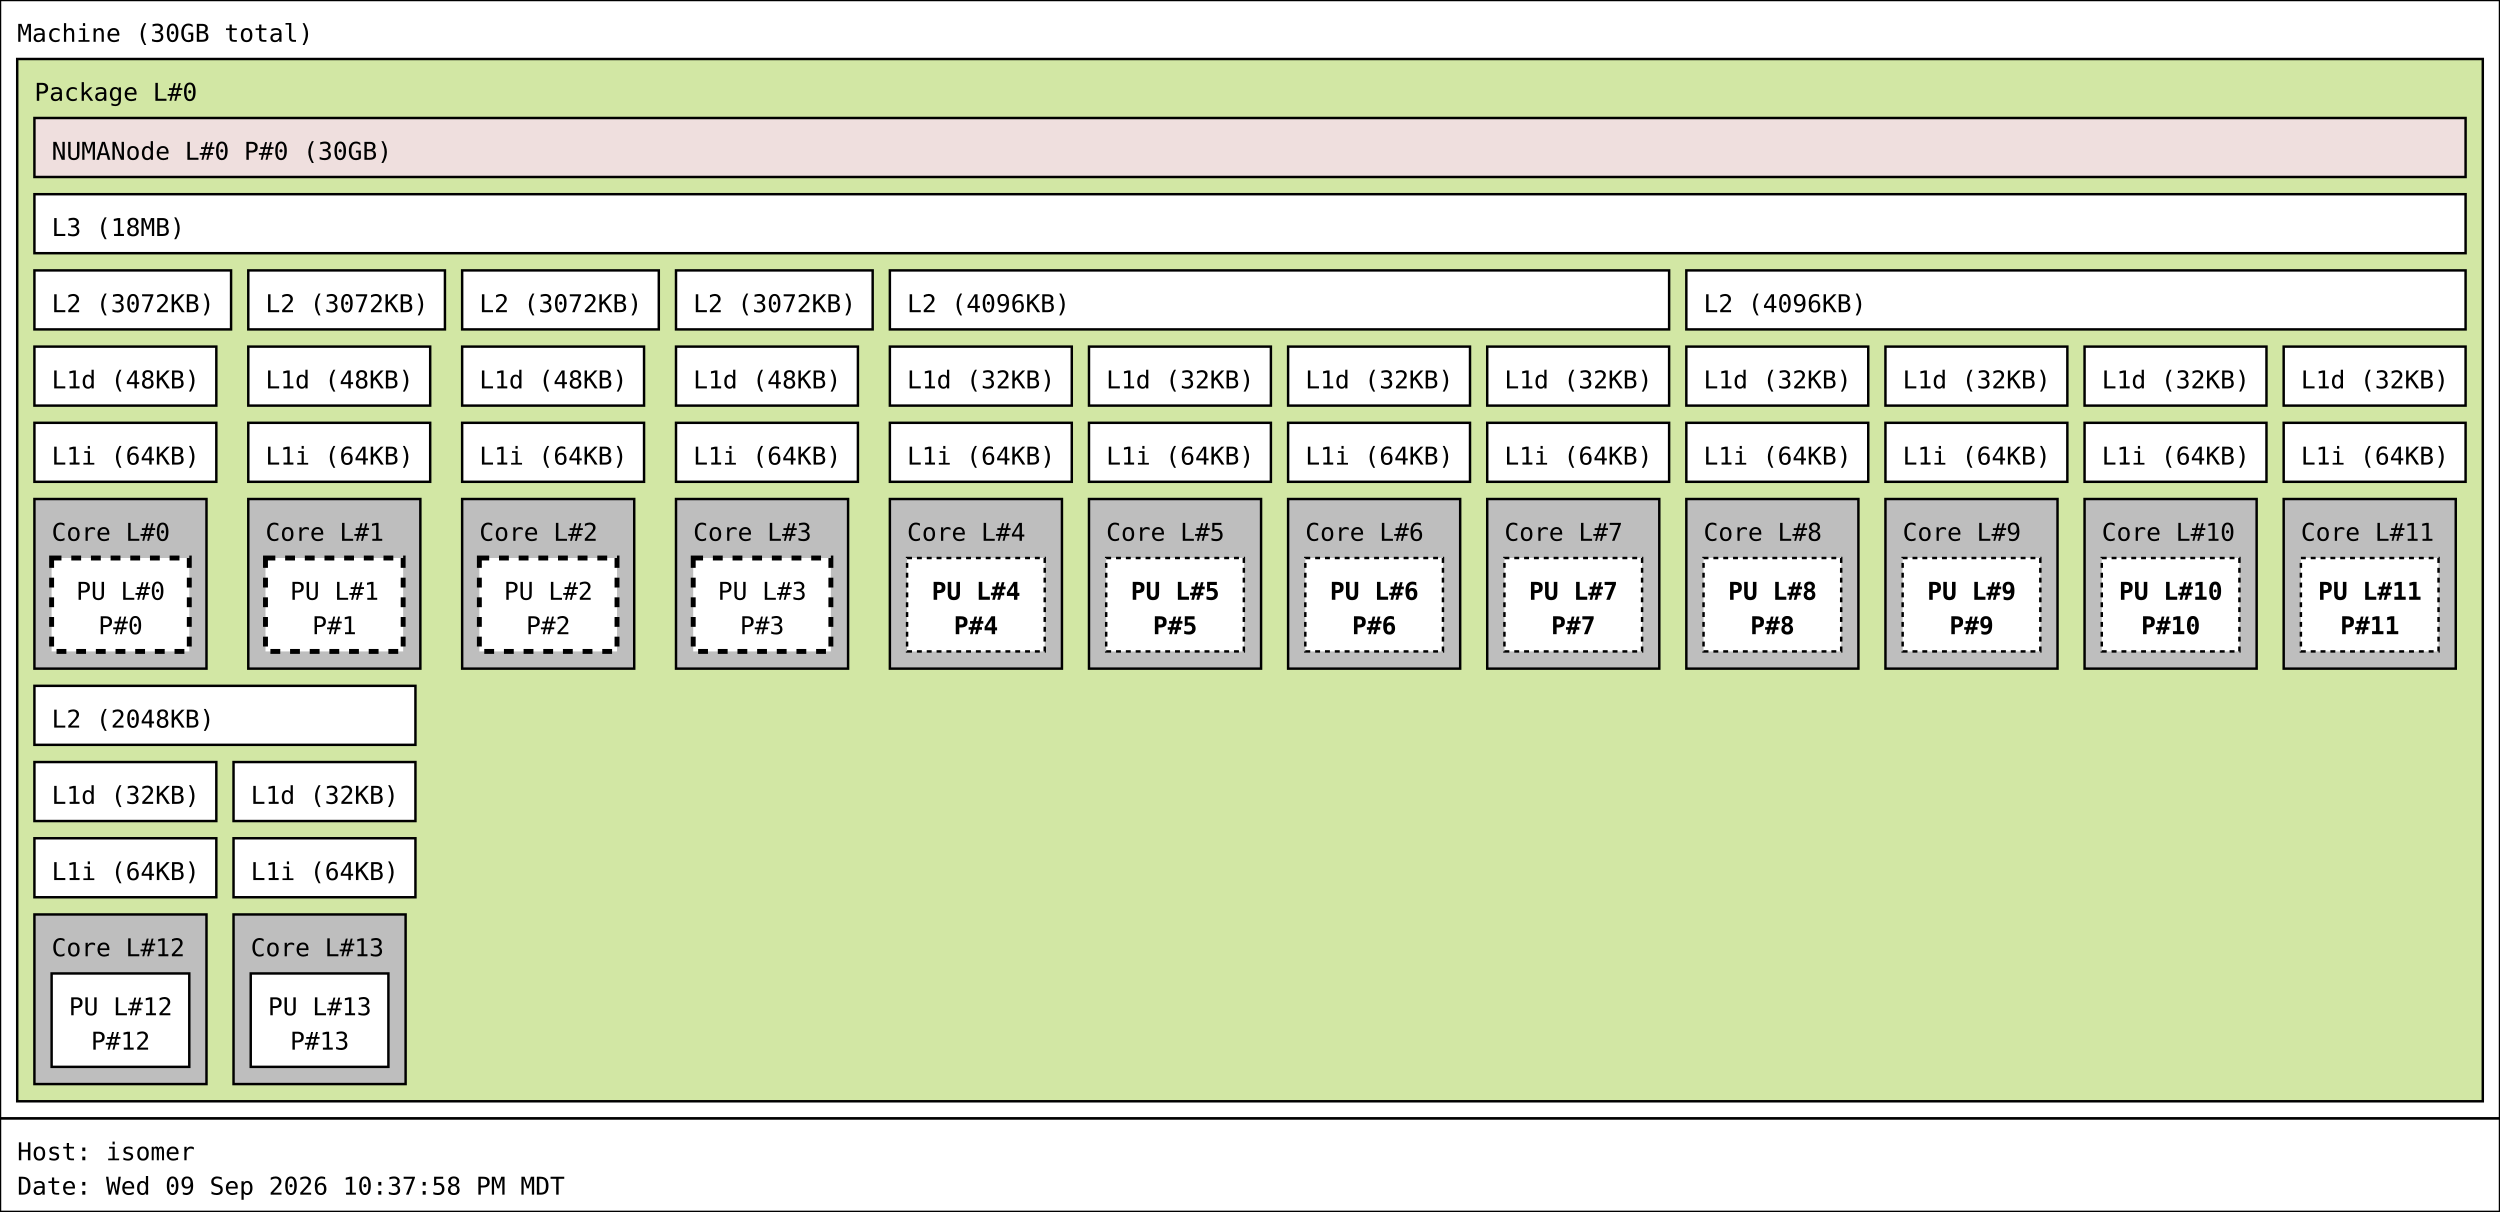
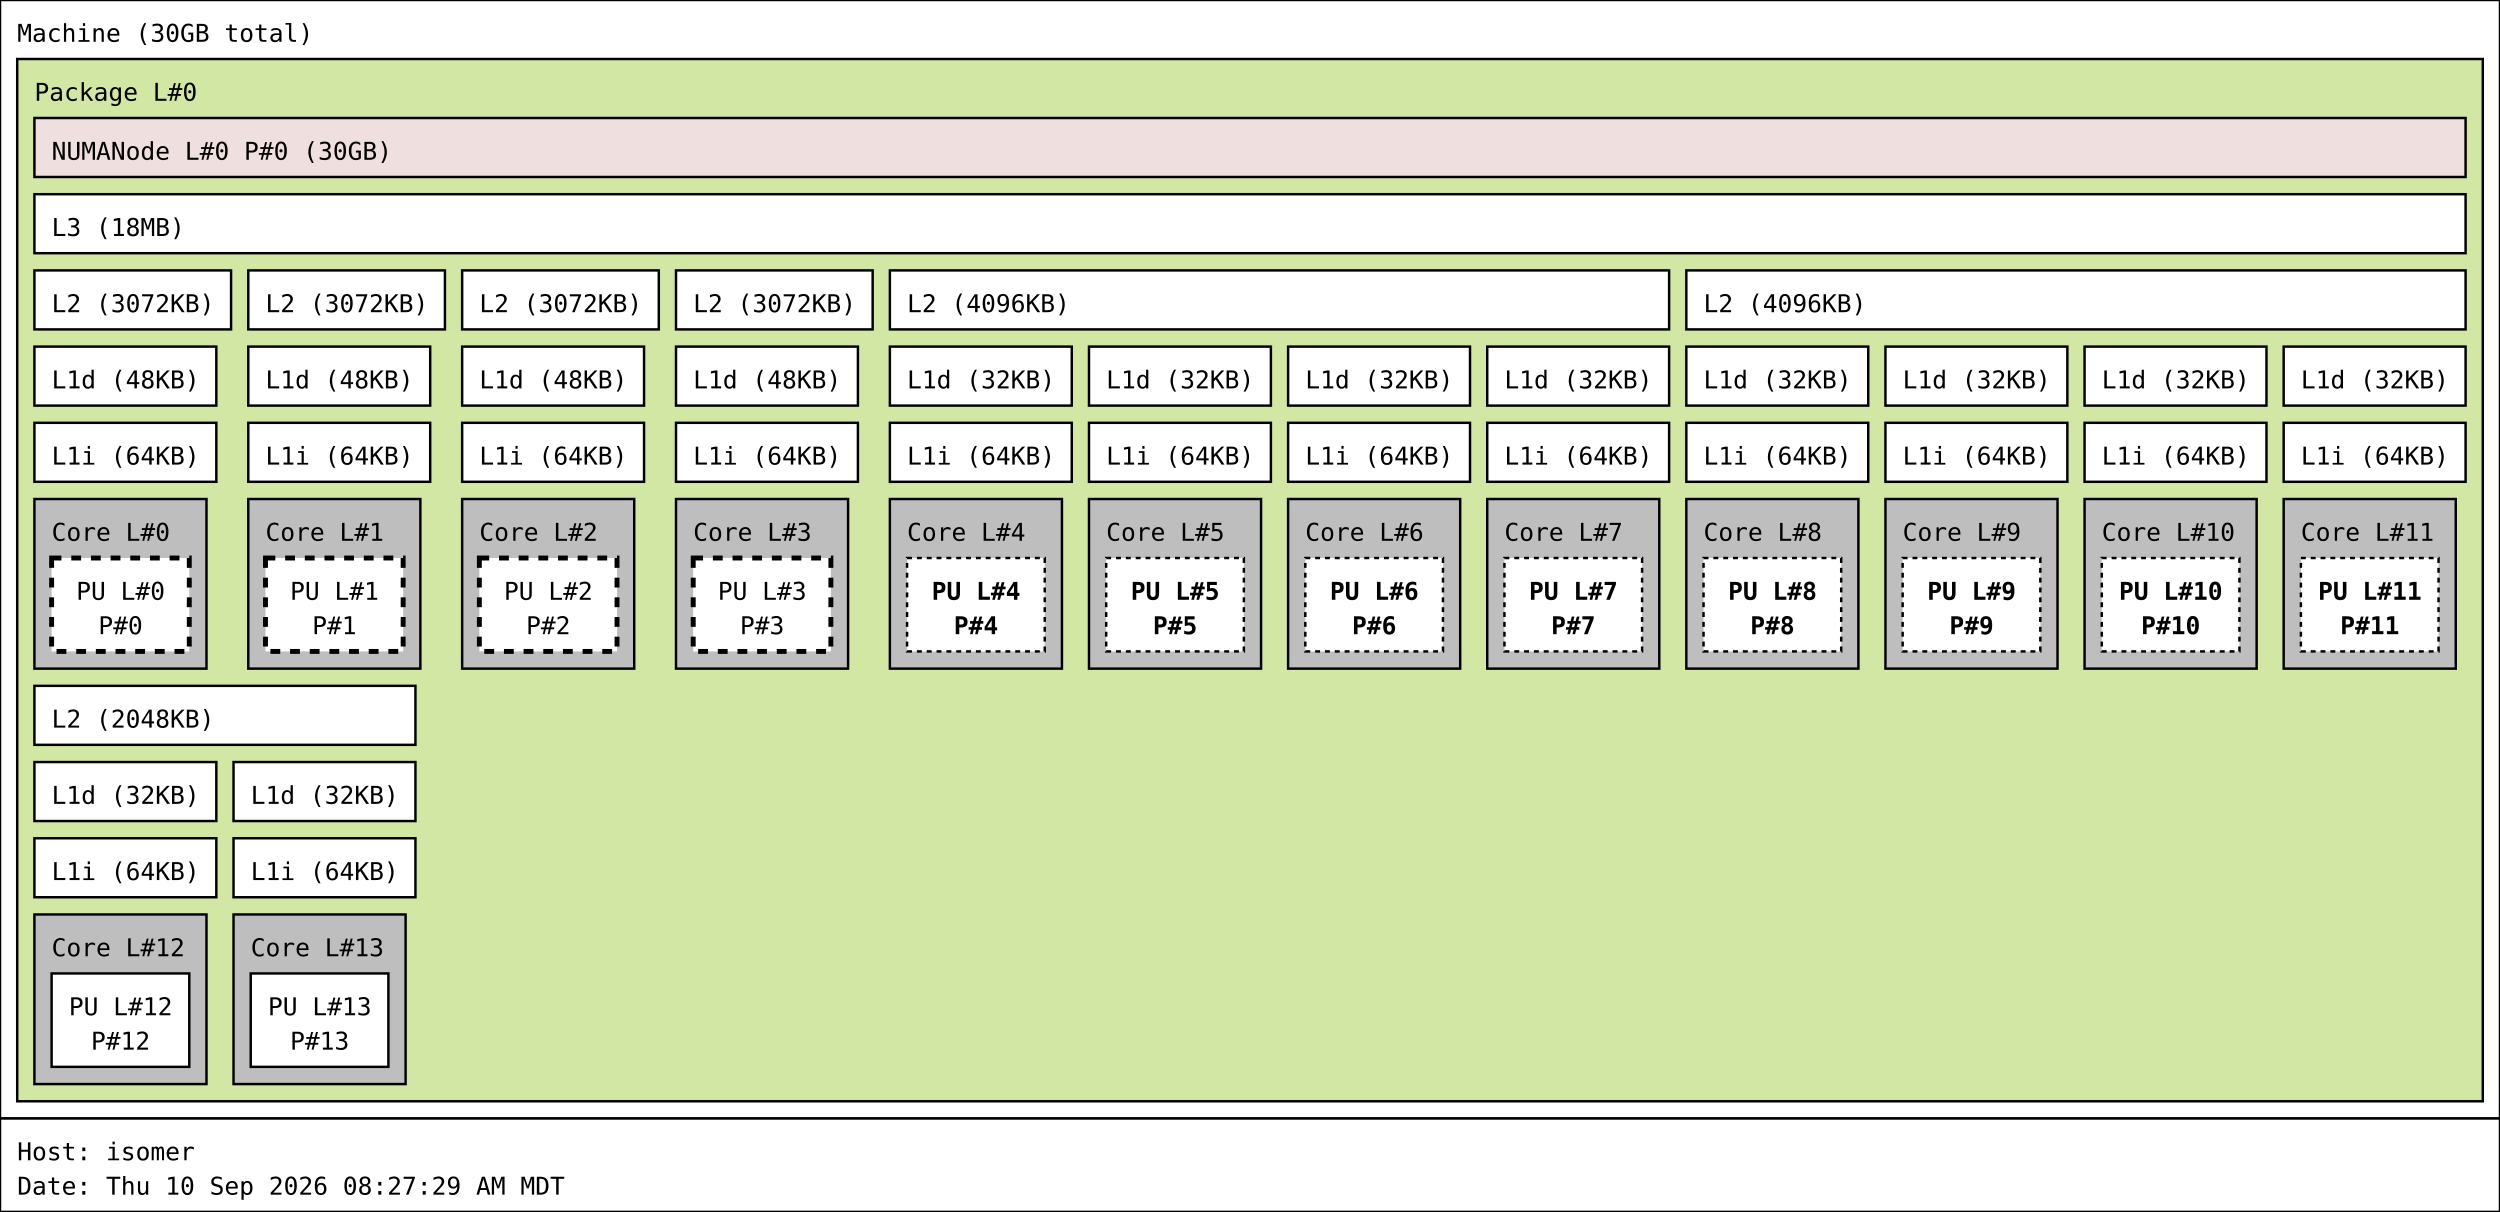
<svg xmlns="http://www.w3.org/2000/svg" width="1017px" height="493px" viewBox="0 0 1017px 493px" version="1.1">
  <rect id="Machine_0_rect" class="Machine" x="0" y="0" width="1017" height="455" fill="rgb(255,255,255)" stroke="rgb(0,0,0)" stroke-width="1" />
  <text id="Machine_0_text" class="Machine" font-family="Monospace" x="7" y="17" fill="rgb(0,0,0)" font-size="10px">Machine (30GB total)</text>
  <rect id="Package_0_rect" class="Package" x="7" y="24" width="1003" height="424" fill="rgb(210,231,164)" stroke="rgb(0,0,0)" stroke-width="1" />
  <text id="Package_0_text" class="Package" font-family="Monospace" x="14" y="41" fill="rgb(0,0,0)" font-size="10px">Package L#0</text>
  <rect id="L3_0_rect" class="L3" x="14" y="79" width="989" height="24" fill="rgb(255,255,255)" stroke="rgb(0,0,0)" stroke-width="1" />
  <text id="L3_0_text" class="L3" font-family="Monospace" x="21" y="96" fill="rgb(0,0,0)" font-size="10px">L3 (18MB)</text>
  <rect id="L2_0_rect" class="L2" x="14" y="110" width="80" height="24" fill="rgb(255,255,255)" stroke="rgb(0,0,0)" stroke-width="1" />
  <text id="L2_0_text" class="L2" font-family="Monospace" x="21" y="127" fill="rgb(0,0,0)" font-size="10px">L2 (3072KB)</text>
  <rect id="L1d_0_rect" class="L1d" x="14" y="141" width="74" height="24" fill="rgb(255,255,255)" stroke="rgb(0,0,0)" stroke-width="1" />
  <text id="L1d_0_text" class="L1d" font-family="Monospace" x="21" y="158" fill="rgb(0,0,0)" font-size="10px">L1d (48KB)</text>
  <rect id="L1i_0_rect" class="L1i" x="14" y="172" width="74" height="24" fill="rgb(255,255,255)" stroke="rgb(0,0,0)" stroke-width="1" />
  <text id="L1i_0_text" class="L1i" font-family="Monospace" x="21" y="189" fill="rgb(0,0,0)" font-size="10px">L1i (64KB)</text>
  <rect id="Core_0_rect" class="Core" x="14" y="203" width="70" height="69" fill="rgb(190,190,190)" stroke="rgb(0,0,0)" stroke-width="1" />
  <text id="Core_0_text" class="Core" font-family="Monospace" x="21" y="220" fill="rgb(0,0,0)" font-size="10px">Core L#0</text>
  <rect id="PU_0_rect" class="PU" x="21" y="227" width="56" height="38" fill="rgb(255,255,255)" stroke="rgb(0,0,0)" stroke-width="2" stroke-dasharray="4" />
  <text id="PU_0_text" class="PU" font-family="Monospace" x="31" y="244" fill="rgb(0,0,0)" font-size="10px">PU L#0</text>
  <text id="PU_0_text_1" class="PU" font-family="Monospace" x="40" y="258" fill="rgb(0,0,0)" font-size="10px">P#0</text>
  <rect id="L2_1_rect" class="L2" x="101" y="110" width="80" height="24" fill="rgb(255,255,255)" stroke="rgb(0,0,0)" stroke-width="1" />
  <text id="L2_1_text" class="L2" font-family="Monospace" x="108" y="127" fill="rgb(0,0,0)" font-size="10px">L2 (3072KB)</text>
  <rect id="L1d_1_rect" class="L1d" x="101" y="141" width="74" height="24" fill="rgb(255,255,255)" stroke="rgb(0,0,0)" stroke-width="1" />
  <text id="L1d_1_text" class="L1d" font-family="Monospace" x="108" y="158" fill="rgb(0,0,0)" font-size="10px">L1d (48KB)</text>
  <rect id="L1i_1_rect" class="L1i" x="101" y="172" width="74" height="24" fill="rgb(255,255,255)" stroke="rgb(0,0,0)" stroke-width="1" />
  <text id="L1i_1_text" class="L1i" font-family="Monospace" x="108" y="189" fill="rgb(0,0,0)" font-size="10px">L1i (64KB)</text>
  <rect id="Core_1_rect" class="Core" x="101" y="203" width="70" height="69" fill="rgb(190,190,190)" stroke="rgb(0,0,0)" stroke-width="1" />
  <text id="Core_1_text" class="Core" font-family="Monospace" x="108" y="220" fill="rgb(0,0,0)" font-size="10px">Core L#1</text>
  <rect id="PU_1_rect" class="PU" x="108" y="227" width="56" height="38" fill="rgb(255,255,255)" stroke="rgb(0,0,0)" stroke-width="2" stroke-dasharray="4" />
  <text id="PU_1_text" class="PU" font-family="Monospace" x="118" y="244" fill="rgb(0,0,0)" font-size="10px">PU L#1</text>
  <text id="PU_1_text_1" class="PU" font-family="Monospace" x="127" y="258" fill="rgb(0,0,0)" font-size="10px">P#1</text>
  <rect id="L2_2_rect" class="L2" x="188" y="110" width="80" height="24" fill="rgb(255,255,255)" stroke="rgb(0,0,0)" stroke-width="1" />
  <text id="L2_2_text" class="L2" font-family="Monospace" x="195" y="127" fill="rgb(0,0,0)" font-size="10px">L2 (3072KB)</text>
  <rect id="L1d_2_rect" class="L1d" x="188" y="141" width="74" height="24" fill="rgb(255,255,255)" stroke="rgb(0,0,0)" stroke-width="1" />
  <text id="L1d_2_text" class="L1d" font-family="Monospace" x="195" y="158" fill="rgb(0,0,0)" font-size="10px">L1d (48KB)</text>
  <rect id="L1i_2_rect" class="L1i" x="188" y="172" width="74" height="24" fill="rgb(255,255,255)" stroke="rgb(0,0,0)" stroke-width="1" />
  <text id="L1i_2_text" class="L1i" font-family="Monospace" x="195" y="189" fill="rgb(0,0,0)" font-size="10px">L1i (64KB)</text>
  <rect id="Core_2_rect" class="Core" x="188" y="203" width="70" height="69" fill="rgb(190,190,190)" stroke="rgb(0,0,0)" stroke-width="1" />
  <text id="Core_2_text" class="Core" font-family="Monospace" x="195" y="220" fill="rgb(0,0,0)" font-size="10px">Core L#2</text>
  <rect id="PU_2_rect" class="PU" x="195" y="227" width="56" height="38" fill="rgb(255,255,255)" stroke="rgb(0,0,0)" stroke-width="2" stroke-dasharray="4" />
  <text id="PU_2_text" class="PU" font-family="Monospace" x="205" y="244" fill="rgb(0,0,0)" font-size="10px">PU L#2</text>
  <text id="PU_2_text_1" class="PU" font-family="Monospace" x="214" y="258" fill="rgb(0,0,0)" font-size="10px">P#2</text>
  <rect id="L2_3_rect" class="L2" x="275" y="110" width="80" height="24" fill="rgb(255,255,255)" stroke="rgb(0,0,0)" stroke-width="1" />
  <text id="L2_3_text" class="L2" font-family="Monospace" x="282" y="127" fill="rgb(0,0,0)" font-size="10px">L2 (3072KB)</text>
  <rect id="L1d_3_rect" class="L1d" x="275" y="141" width="74" height="24" fill="rgb(255,255,255)" stroke="rgb(0,0,0)" stroke-width="1" />
  <text id="L1d_3_text" class="L1d" font-family="Monospace" x="282" y="158" fill="rgb(0,0,0)" font-size="10px">L1d (48KB)</text>
  <rect id="L1i_3_rect" class="L1i" x="275" y="172" width="74" height="24" fill="rgb(255,255,255)" stroke="rgb(0,0,0)" stroke-width="1" />
  <text id="L1i_3_text" class="L1i" font-family="Monospace" x="282" y="189" fill="rgb(0,0,0)" font-size="10px">L1i (64KB)</text>
  <rect id="Core_3_rect" class="Core" x="275" y="203" width="70" height="69" fill="rgb(190,190,190)" stroke="rgb(0,0,0)" stroke-width="1" />
  <text id="Core_3_text" class="Core" font-family="Monospace" x="282" y="220" fill="rgb(0,0,0)" font-size="10px">Core L#3</text>
  <rect id="PU_3_rect" class="PU" x="282" y="227" width="56" height="38" fill="rgb(255,255,255)" stroke="rgb(0,0,0)" stroke-width="2" stroke-dasharray="4" />
  <text id="PU_3_text" class="PU" font-family="Monospace" x="292" y="244" fill="rgb(0,0,0)" font-size="10px">PU L#3</text>
  <text id="PU_3_text_1" class="PU" font-family="Monospace" x="301" y="258" fill="rgb(0,0,0)" font-size="10px">P#3</text>
  <rect id="L2_4_rect" class="L2" x="362" y="110" width="317" height="24" fill="rgb(255,255,255)" stroke="rgb(0,0,0)" stroke-width="1" />
  <text id="L2_4_text" class="L2" font-family="Monospace" x="369" y="127" fill="rgb(0,0,0)" font-size="10px">L2 (4096KB)</text>
  <rect id="L1d_4_rect" class="L1d" x="362" y="141" width="74" height="24" fill="rgb(255,255,255)" stroke="rgb(0,0,0)" stroke-width="1" />
  <text id="L1d_4_text" class="L1d" font-family="Monospace" x="369" y="158" fill="rgb(0,0,0)" font-size="10px">L1d (32KB)</text>
  <rect id="L1i_4_rect" class="L1i" x="362" y="172" width="74" height="24" fill="rgb(255,255,255)" stroke="rgb(0,0,0)" stroke-width="1" />
  <text id="L1i_4_text" class="L1i" font-family="Monospace" x="369" y="189" fill="rgb(0,0,0)" font-size="10px">L1i (64KB)</text>
  <rect id="Core_4_rect" class="Core" x="362" y="203" width="70" height="69" fill="rgb(190,190,190)" stroke="rgb(0,0,0)" stroke-width="1" />
  <text id="Core_4_text" class="Core" font-family="Monospace" x="369" y="220" fill="rgb(0,0,0)" font-size="10px">Core L#4</text>
  <rect id="PU_4_rect" class="PU" x="369" y="227" width="56" height="38" fill="rgb(255,255,255)" stroke="rgb(0,0,0)" stroke-width="1" stroke-dasharray="2" />
  <text id="PU_4_text" class="PU" font-family="Monospace" font-weight="bold" x="379" y="244" fill="rgb(0,0,0)" font-size="10px">PU L#4</text>
  <text id="PU_4_text_1" class="PU" font-family="Monospace" font-weight="bold" x="388" y="258" fill="rgb(0,0,0)" font-size="10px">P#4</text>
  <rect id="L1d_5_rect" class="L1d" x="443" y="141" width="74" height="24" fill="rgb(255,255,255)" stroke="rgb(0,0,0)" stroke-width="1" />
  <text id="L1d_5_text" class="L1d" font-family="Monospace" x="450" y="158" fill="rgb(0,0,0)" font-size="10px">L1d (32KB)</text>
  <rect id="L1i_5_rect" class="L1i" x="443" y="172" width="74" height="24" fill="rgb(255,255,255)" stroke="rgb(0,0,0)" stroke-width="1" />
  <text id="L1i_5_text" class="L1i" font-family="Monospace" x="450" y="189" fill="rgb(0,0,0)" font-size="10px">L1i (64KB)</text>
  <rect id="Core_5_rect" class="Core" x="443" y="203" width="70" height="69" fill="rgb(190,190,190)" stroke="rgb(0,0,0)" stroke-width="1" />
  <text id="Core_5_text" class="Core" font-family="Monospace" x="450" y="220" fill="rgb(0,0,0)" font-size="10px">Core L#5</text>
  <rect id="PU_5_rect" class="PU" x="450" y="227" width="56" height="38" fill="rgb(255,255,255)" stroke="rgb(0,0,0)" stroke-width="1" stroke-dasharray="2" />
  <text id="PU_5_text" class="PU" font-family="Monospace" font-weight="bold" x="460" y="244" fill="rgb(0,0,0)" font-size="10px">PU L#5</text>
  <text id="PU_5_text_1" class="PU" font-family="Monospace" font-weight="bold" x="469" y="258" fill="rgb(0,0,0)" font-size="10px">P#5</text>
  <rect id="L1d_6_rect" class="L1d" x="524" y="141" width="74" height="24" fill="rgb(255,255,255)" stroke="rgb(0,0,0)" stroke-width="1" />
  <text id="L1d_6_text" class="L1d" font-family="Monospace" x="531" y="158" fill="rgb(0,0,0)" font-size="10px">L1d (32KB)</text>
  <rect id="L1i_6_rect" class="L1i" x="524" y="172" width="74" height="24" fill="rgb(255,255,255)" stroke="rgb(0,0,0)" stroke-width="1" />
  <text id="L1i_6_text" class="L1i" font-family="Monospace" x="531" y="189" fill="rgb(0,0,0)" font-size="10px">L1i (64KB)</text>
  <rect id="Core_6_rect" class="Core" x="524" y="203" width="70" height="69" fill="rgb(190,190,190)" stroke="rgb(0,0,0)" stroke-width="1" />
  <text id="Core_6_text" class="Core" font-family="Monospace" x="531" y="220" fill="rgb(0,0,0)" font-size="10px">Core L#6</text>
  <rect id="PU_6_rect" class="PU" x="531" y="227" width="56" height="38" fill="rgb(255,255,255)" stroke="rgb(0,0,0)" stroke-width="1" stroke-dasharray="2" />
  <text id="PU_6_text" class="PU" font-family="Monospace" font-weight="bold" x="541" y="244" fill="rgb(0,0,0)" font-size="10px">PU L#6</text>
  <text id="PU_6_text_1" class="PU" font-family="Monospace" font-weight="bold" x="550" y="258" fill="rgb(0,0,0)" font-size="10px">P#6</text>
  <rect id="L1d_7_rect" class="L1d" x="605" y="141" width="74" height="24" fill="rgb(255,255,255)" stroke="rgb(0,0,0)" stroke-width="1" />
  <text id="L1d_7_text" class="L1d" font-family="Monospace" x="612" y="158" fill="rgb(0,0,0)" font-size="10px">L1d (32KB)</text>
  <rect id="L1i_7_rect" class="L1i" x="605" y="172" width="74" height="24" fill="rgb(255,255,255)" stroke="rgb(0,0,0)" stroke-width="1" />
  <text id="L1i_7_text" class="L1i" font-family="Monospace" x="612" y="189" fill="rgb(0,0,0)" font-size="10px">L1i (64KB)</text>
  <rect id="Core_7_rect" class="Core" x="605" y="203" width="70" height="69" fill="rgb(190,190,190)" stroke="rgb(0,0,0)" stroke-width="1" />
  <text id="Core_7_text" class="Core" font-family="Monospace" x="612" y="220" fill="rgb(0,0,0)" font-size="10px">Core L#7</text>
  <rect id="PU_7_rect" class="PU" x="612" y="227" width="56" height="38" fill="rgb(255,255,255)" stroke="rgb(0,0,0)" stroke-width="1" stroke-dasharray="2" />
  <text id="PU_7_text" class="PU" font-family="Monospace" font-weight="bold" x="622" y="244" fill="rgb(0,0,0)" font-size="10px">PU L#7</text>
  <text id="PU_7_text_1" class="PU" font-family="Monospace" font-weight="bold" x="631" y="258" fill="rgb(0,0,0)" font-size="10px">P#7</text>
  <rect id="L2_5_rect" class="L2" x="686" y="110" width="317" height="24" fill="rgb(255,255,255)" stroke="rgb(0,0,0)" stroke-width="1" />
  <text id="L2_5_text" class="L2" font-family="Monospace" x="693" y="127" fill="rgb(0,0,0)" font-size="10px">L2 (4096KB)</text>
  <rect id="L1d_8_rect" class="L1d" x="686" y="141" width="74" height="24" fill="rgb(255,255,255)" stroke="rgb(0,0,0)" stroke-width="1" />
  <text id="L1d_8_text" class="L1d" font-family="Monospace" x="693" y="158" fill="rgb(0,0,0)" font-size="10px">L1d (32KB)</text>
  <rect id="L1i_8_rect" class="L1i" x="686" y="172" width="74" height="24" fill="rgb(255,255,255)" stroke="rgb(0,0,0)" stroke-width="1" />
  <text id="L1i_8_text" class="L1i" font-family="Monospace" x="693" y="189" fill="rgb(0,0,0)" font-size="10px">L1i (64KB)</text>
  <rect id="Core_8_rect" class="Core" x="686" y="203" width="70" height="69" fill="rgb(190,190,190)" stroke="rgb(0,0,0)" stroke-width="1" />
  <text id="Core_8_text" class="Core" font-family="Monospace" x="693" y="220" fill="rgb(0,0,0)" font-size="10px">Core L#8</text>
  <rect id="PU_8_rect" class="PU" x="693" y="227" width="56" height="38" fill="rgb(255,255,255)" stroke="rgb(0,0,0)" stroke-width="1" stroke-dasharray="2" />
  <text id="PU_8_text" class="PU" font-family="Monospace" font-weight="bold" x="703" y="244" fill="rgb(0,0,0)" font-size="10px">PU L#8</text>
  <text id="PU_8_text_1" class="PU" font-family="Monospace" font-weight="bold" x="712" y="258" fill="rgb(0,0,0)" font-size="10px">P#8</text>
  <rect id="L1d_9_rect" class="L1d" x="767" y="141" width="74" height="24" fill="rgb(255,255,255)" stroke="rgb(0,0,0)" stroke-width="1" />
  <text id="L1d_9_text" class="L1d" font-family="Monospace" x="774" y="158" fill="rgb(0,0,0)" font-size="10px">L1d (32KB)</text>
  <rect id="L1i_9_rect" class="L1i" x="767" y="172" width="74" height="24" fill="rgb(255,255,255)" stroke="rgb(0,0,0)" stroke-width="1" />
  <text id="L1i_9_text" class="L1i" font-family="Monospace" x="774" y="189" fill="rgb(0,0,0)" font-size="10px">L1i (64KB)</text>
  <rect id="Core_9_rect" class="Core" x="767" y="203" width="70" height="69" fill="rgb(190,190,190)" stroke="rgb(0,0,0)" stroke-width="1" />
  <text id="Core_9_text" class="Core" font-family="Monospace" x="774" y="220" fill="rgb(0,0,0)" font-size="10px">Core L#9</text>
  <rect id="PU_9_rect" class="PU" x="774" y="227" width="56" height="38" fill="rgb(255,255,255)" stroke="rgb(0,0,0)" stroke-width="1" stroke-dasharray="2" />
  <text id="PU_9_text" class="PU" font-family="Monospace" font-weight="bold" x="784" y="244" fill="rgb(0,0,0)" font-size="10px">PU L#9</text>
  <text id="PU_9_text_1" class="PU" font-family="Monospace" font-weight="bold" x="793" y="258" fill="rgb(0,0,0)" font-size="10px">P#9</text>
  <rect id="L1d_10_rect" class="L1d" x="848" y="141" width="74" height="24" fill="rgb(255,255,255)" stroke="rgb(0,0,0)" stroke-width="1" />
  <text id="L1d_10_text" class="L1d" font-family="Monospace" x="855" y="158" fill="rgb(0,0,0)" font-size="10px">L1d (32KB)</text>
  <rect id="L1i_10_rect" class="L1i" x="848" y="172" width="74" height="24" fill="rgb(255,255,255)" stroke="rgb(0,0,0)" stroke-width="1" />
  <text id="L1i_10_text" class="L1i" font-family="Monospace" x="855" y="189" fill="rgb(0,0,0)" font-size="10px">L1i (64KB)</text>
  <rect id="Core_10_rect" class="Core" x="848" y="203" width="70" height="69" fill="rgb(190,190,190)" stroke="rgb(0,0,0)" stroke-width="1" />
  <text id="Core_10_text" class="Core" font-family="Monospace" x="855" y="220" fill="rgb(0,0,0)" font-size="10px">Core L#10</text>
  <rect id="PU_10_rect" class="PU" x="855" y="227" width="56" height="38" fill="rgb(255,255,255)" stroke="rgb(0,0,0)" stroke-width="1" stroke-dasharray="2" />
  <text id="PU_10_text" class="PU" font-family="Monospace" font-weight="bold" x="862" y="244" fill="rgb(0,0,0)" font-size="10px">PU L#10</text>
  <text id="PU_10_text_1" class="PU" font-family="Monospace" font-weight="bold" x="871" y="258" fill="rgb(0,0,0)" font-size="10px">P#10</text>
  <rect id="L1d_11_rect" class="L1d" x="929" y="141" width="74" height="24" fill="rgb(255,255,255)" stroke="rgb(0,0,0)" stroke-width="1" />
  <text id="L1d_11_text" class="L1d" font-family="Monospace" x="936" y="158" fill="rgb(0,0,0)" font-size="10px">L1d (32KB)</text>
  <rect id="L1i_11_rect" class="L1i" x="929" y="172" width="74" height="24" fill="rgb(255,255,255)" stroke="rgb(0,0,0)" stroke-width="1" />
  <text id="L1i_11_text" class="L1i" font-family="Monospace" x="936" y="189" fill="rgb(0,0,0)" font-size="10px">L1i (64KB)</text>
  <rect id="Core_11_rect" class="Core" x="929" y="203" width="70" height="69" fill="rgb(190,190,190)" stroke="rgb(0,0,0)" stroke-width="1" />
  <text id="Core_11_text" class="Core" font-family="Monospace" x="936" y="220" fill="rgb(0,0,0)" font-size="10px">Core L#11</text>
  <rect id="PU_11_rect" class="PU" x="936" y="227" width="56" height="38" fill="rgb(255,255,255)" stroke="rgb(0,0,0)" stroke-width="1" stroke-dasharray="2" />
  <text id="PU_11_text" class="PU" font-family="Monospace" font-weight="bold" x="943" y="244" fill="rgb(0,0,0)" font-size="10px">PU L#11</text>
  <text id="PU_11_text_1" class="PU" font-family="Monospace" font-weight="bold" x="952" y="258" fill="rgb(0,0,0)" font-size="10px">P#11</text>
  <rect id="L2_6_rect" class="L2" x="14" y="279" width="155" height="24" fill="rgb(255,255,255)" stroke="rgb(0,0,0)" stroke-width="1" />
  <text id="L2_6_text" class="L2" font-family="Monospace" x="21" y="296" fill="rgb(0,0,0)" font-size="10px">L2 (2048KB)</text>
  <rect id="L1d_12_rect" class="L1d" x="14" y="310" width="74" height="24" fill="rgb(255,255,255)" stroke="rgb(0,0,0)" stroke-width="1" />
  <text id="L1d_12_text" class="L1d" font-family="Monospace" x="21" y="327" fill="rgb(0,0,0)" font-size="10px">L1d (32KB)</text>
  <rect id="L1i_12_rect" class="L1i" x="14" y="341" width="74" height="24" fill="rgb(255,255,255)" stroke="rgb(0,0,0)" stroke-width="1" />
  <text id="L1i_12_text" class="L1i" font-family="Monospace" x="21" y="358" fill="rgb(0,0,0)" font-size="10px">L1i (64KB)</text>
  <rect id="Core_12_rect" class="Core" x="14" y="372" width="70" height="69" fill="rgb(190,190,190)" stroke="rgb(0,0,0)" stroke-width="1" />
  <text id="Core_12_text" class="Core" font-family="Monospace" x="21" y="389" fill="rgb(0,0,0)" font-size="10px">Core L#12</text>
  <rect id="PU_12_rect" class="PU" x="21" y="396" width="56" height="38" fill="rgb(255,255,255)" stroke="rgb(0,0,0)" stroke-width="1" />
  <text id="PU_12_text" class="PU" font-family="Monospace" x="28" y="413" fill="rgb(0,0,0)" font-size="10px">PU L#12</text>
  <text id="PU_12_text_1" class="PU" font-family="Monospace" x="37" y="427" fill="rgb(0,0,0)" font-size="10px">P#12</text>
  <rect id="L1d_13_rect" class="L1d" x="95" y="310" width="74" height="24" fill="rgb(255,255,255)" stroke="rgb(0,0,0)" stroke-width="1" />
  <text id="L1d_13_text" class="L1d" font-family="Monospace" x="102" y="327" fill="rgb(0,0,0)" font-size="10px">L1d (32KB)</text>
  <rect id="L1i_13_rect" class="L1i" x="95" y="341" width="74" height="24" fill="rgb(255,255,255)" stroke="rgb(0,0,0)" stroke-width="1" />
  <text id="L1i_13_text" class="L1i" font-family="Monospace" x="102" y="358" fill="rgb(0,0,0)" font-size="10px">L1i (64KB)</text>
  <rect id="Core_13_rect" class="Core" x="95" y="372" width="70" height="69" fill="rgb(190,190,190)" stroke="rgb(0,0,0)" stroke-width="1" />
  <text id="Core_13_text" class="Core" font-family="Monospace" x="102" y="389" fill="rgb(0,0,0)" font-size="10px">Core L#13</text>
  <rect id="PU_13_rect" class="PU" x="102" y="396" width="56" height="38" fill="rgb(255,255,255)" stroke="rgb(0,0,0)" stroke-width="1" />
  <text id="PU_13_text" class="PU" font-family="Monospace" x="109" y="413" fill="rgb(0,0,0)" font-size="10px">PU L#13</text>
  <text id="PU_13_text_1" class="PU" font-family="Monospace" x="118" y="427" fill="rgb(0,0,0)" font-size="10px">P#13</text>
  <rect id="NUMANode_0_rect" class="NUMANode" x="14" y="48" width="989" height="24" fill="rgb(239,223,222)" stroke="rgb(0,0,0)" stroke-width="1" />
  <text id="NUMANode_0_text" class="NUMANode" font-family="Monospace" x="21" y="65" fill="rgb(0,0,0)" font-size="10px">NUMANode L#0 P#0 (30GB)</text>
  <rect id="anon_rect" x="0" y="455" width="1017" height="38" fill="rgb(255,255,255)" stroke="rgb(0,0,0)" stroke-width="1" />
  <text id="anon_text" font-family="Monospace" x="7" y="472" fill="rgb(0,0,0)" font-size="10px">Host: isomer</text>
-   <text id="anon_text_1" font-family="Monospace" x="7" y="486" fill="rgb(0,0,0)" font-size="10px">Date: Wed 09 Sep 2026 10:37:58 PM MDT</text>
+   <text id="anon_text_1" font-family="Monospace" x="7" y="486" fill="rgb(0,0,0)" font-size="10px">Date: Thu 10 Sep 2026 08:27:29 AM MDT</text>
</svg>
